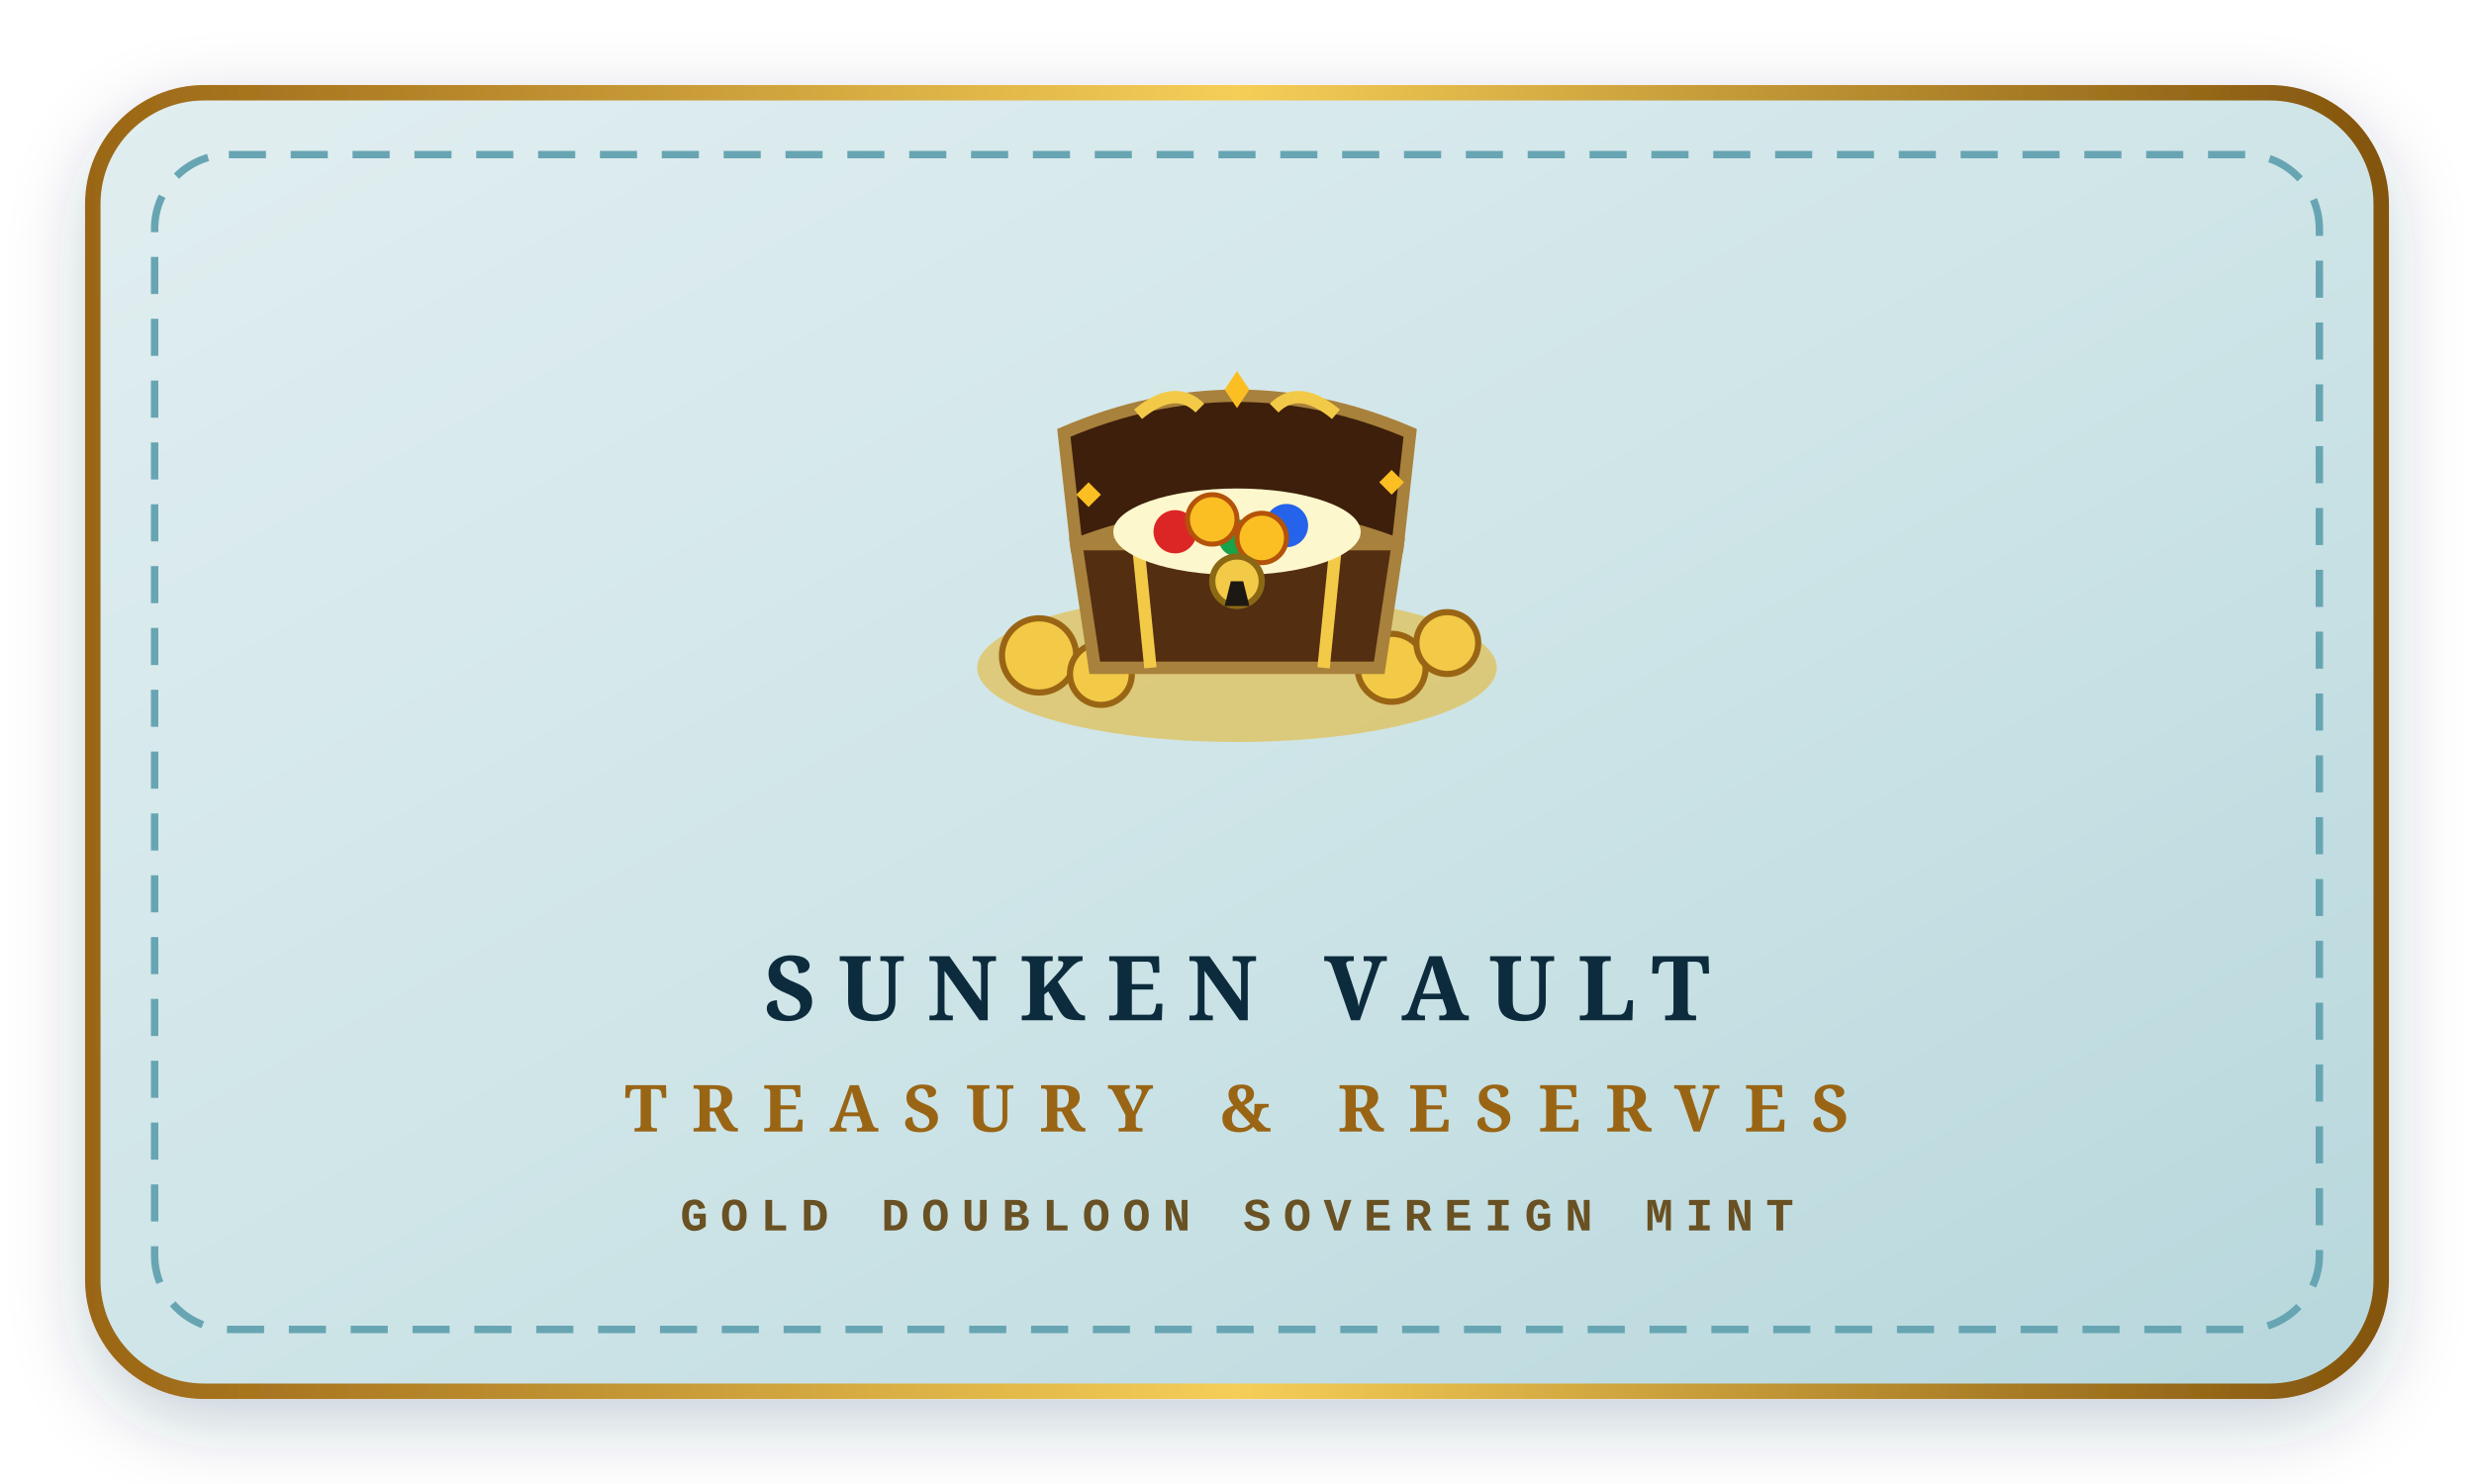
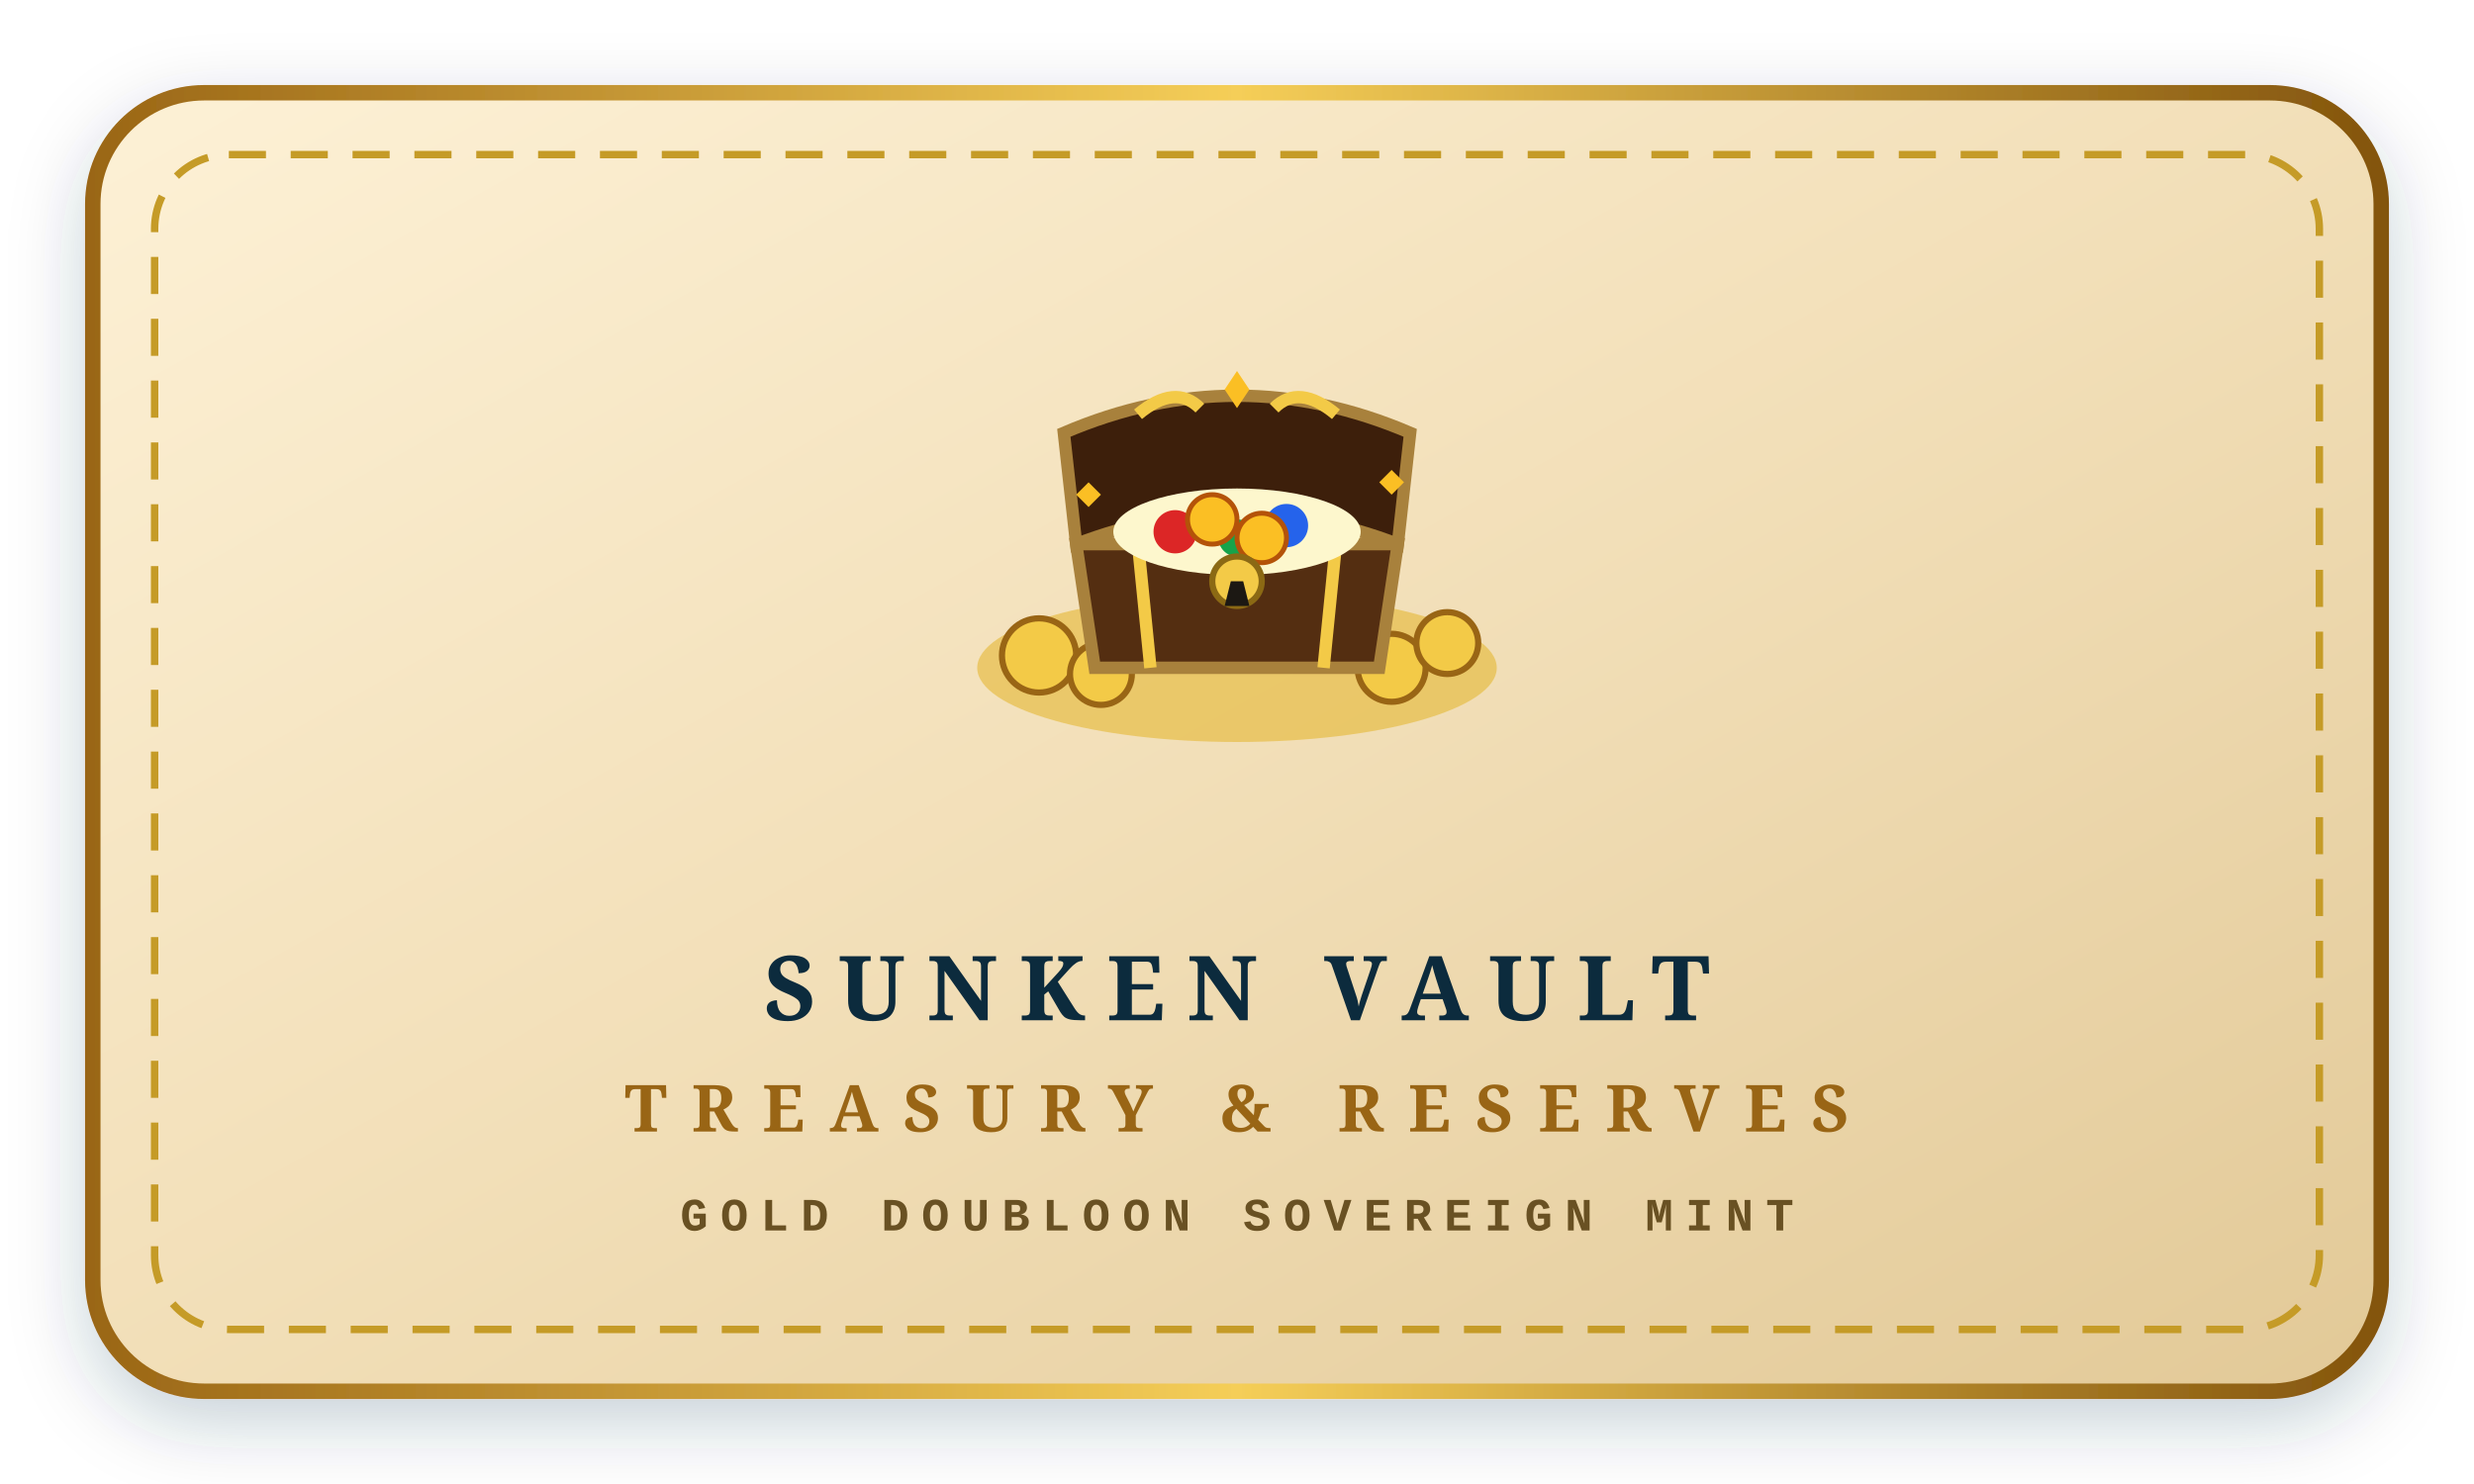
<svg xmlns="http://www.w3.org/2000/svg" viewBox="0 0 400 240" width="400" height="240">
  <defs>
-     <linearGradient id="oceanPlacque" x1="0%" y1="0%" x2="100%" y2="100%">
-       <stop offset="0%" stop-color="#E1EEF0" />
-       <stop offset="50%" stop-color="#CFE5E8" />
-       <stop offset="100%" stop-color="#B7D7DC" />
-     </linearGradient>
    <linearGradient id="vaultGoldBg" x1="0%" y1="0%" x2="100%" y2="100%">
      <stop offset="0%" stop-color="#FDF1D6" />
      <stop offset="50%" stop-color="#F2DFB8" />
      <stop offset="100%" stop-color="#E2C997" />
    </linearGradient>
    <linearGradient id="solidGold" x1="0%" y1="0%" x2="100%" y2="0%">
      <stop offset="0%" stop-color="#996515" />
      <stop offset="50%" stop-color="#F5CE58" />
      <stop offset="100%" stop-color="#82530C" />
    </linearGradient>
    <filter id="chestShadow" x="-10%" y="-10%" width="120%" height="120%">
      <feDropShadow dx="0" dy="4" stdDeviation="6" flood-color="#0E384D" flood-opacity="0.22" />
    </filter>
  </defs>
-   <rect x="15" y="15" width="370" height="210" rx="18" fill="url(#oceanPlacque)" stroke="url(#solidGold)" stroke-width="2.5" filter="url(#chestShadow)" />
-   <rect x="25" y="25" width="350" height="190" rx="12" fill="none" stroke="#68A5B3" stroke-width="1.2" stroke-dasharray="6,4" />
+   <rect x="15" y="15" width="370" height="210" rx="18" fill="url(#vaultGoldBg)" stroke="url(#solidGold)" stroke-width="2.5" filter="url(#chestShadow)" />
+   <rect x="25" y="25" width="350" height="190" rx="12" fill="none" stroke="#C59B27" stroke-width="1.2" stroke-dasharray="6,4" />
  <g transform="translate(200, 84)">
    <ellipse cx="0" cy="24" rx="42" ry="12" fill="#E5B834" opacity="0.6" />
    <circle cx="-32" cy="22" r="6" fill="#F3CA47" stroke="#996515" stroke-width="1" />
    <circle cx="-22" cy="25" r="5" fill="#F3CA47" stroke="#996515" stroke-width="1" />
    <circle cx="25" cy="24" r="5.5" fill="#F3CA47" stroke="#996515" stroke-width="1" />
    <circle cx="34" cy="20" r="5" fill="#F3CA47" stroke="#996515" stroke-width="1" />
    <path d="M -26 4 L 26 4 L 23 24 L -23 24 Z" fill="#542E11" stroke="#A8813C" stroke-width="2" />
    <line x1="-16" y1="4" x2="-14" y2="24" stroke="#F3CA47" stroke-width="2" />
    <line x1="16" y1="4" x2="14" y2="24" stroke="#F3CA47" stroke-width="2" />
    <path d="M -28 -14 Q 0 -26, 28 -14 L 26 4 Q 0 -6, -26 4 Z" fill="#3D1F0B" stroke="#A8813C" stroke-width="2" />
    <path d="M -16 -17 Q -10 -22, -6 -18" stroke="#F3CA47" stroke-width="2" fill="none" />
    <path d="M 16 -17 Q 10 -22, 6 -18" stroke="#F3CA47" stroke-width="2" fill="none" />
    <ellipse cx="0" cy="2" rx="20" ry="7" fill="#FDF7CD" />
    <circle cx="-10" cy="2" r="3.5" fill="#DC2626" />
    <circle cx="8" cy="1" r="3.5" fill="#2563EB" />
    <circle cx="0" cy="3" r="3" fill="#16A34A" />
    <circle cx="-4" cy="0" r="4" fill="#FBBF24" stroke="#B45309" stroke-width="0.8" />
    <circle cx="4" cy="3" r="4" fill="#FBBF24" stroke="#B45309" stroke-width="0.8" />
    <circle cx="0" cy="10" r="4" fill="#F3CA47" stroke="#8B6914" stroke-width="1" />
    <polygon points="-1,10 1,10 2,14 -2,14" fill="#1C1813" />
    <path d="M -24 -6 L -22 -4 L -24 -2 L -26 -4 Z" fill="#FBBF24" />
    <path d="M 25 -8 L 27 -6 L 25 -4 L 23 -6 Z" fill="#FBBF24" />
    <path d="M 0 -24 L 2 -21 L 0 -18 L -2 -21 Z" fill="#FBBF24" />
  </g>
  <text x="200" y="165" text-anchor="middle" font-family="'Cinzel', Georgia, serif" font-size="14.5" font-weight="800" fill="#0C2B3D" letter-spacing="3.5">SUNKEN VAULT</text>
  <text x="200" y="183" text-anchor="middle" font-family="'Cinzel', Georgia, serif" font-size="10.5" font-weight="700" fill="#996515" letter-spacing="4">TREASURY &amp; RESERVES</text>
  <text x="200" y="199" text-anchor="middle" font-family="'Courier New', monospace" font-size="7.5" font-weight="600" fill="#695123" letter-spacing="2">GOLD DOUBLOON SOVEREIGN MINT</text>
</svg>
